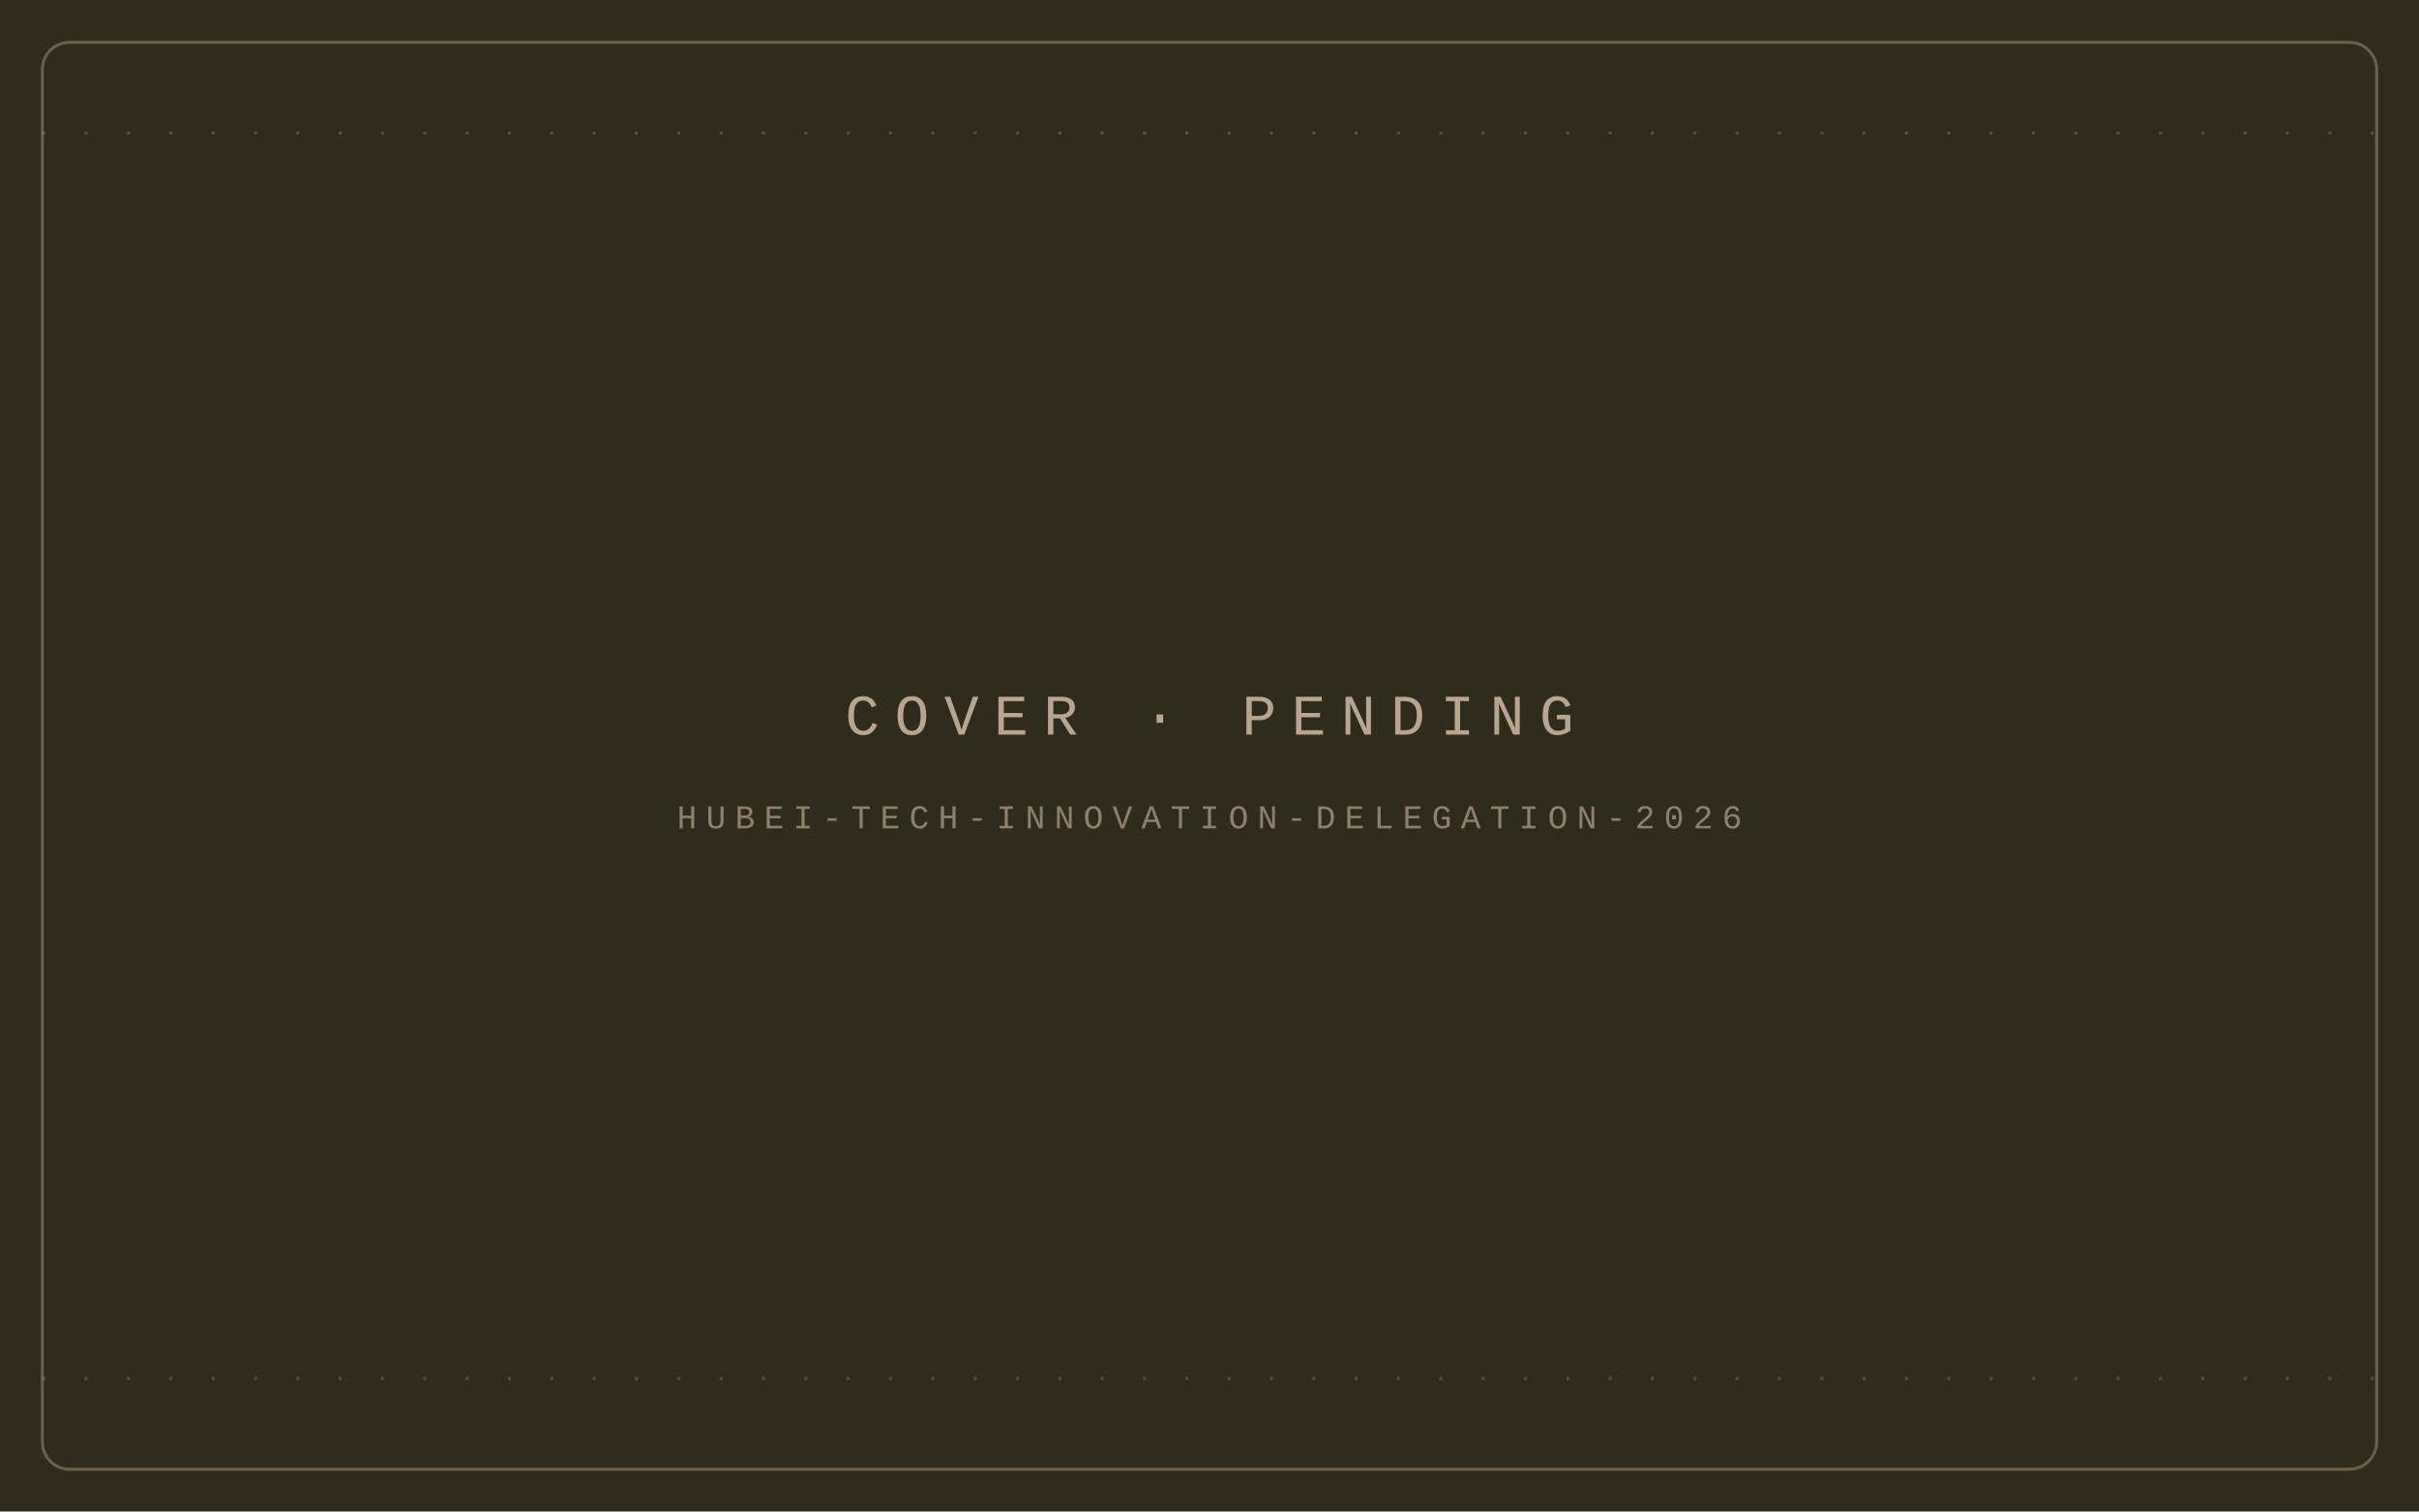
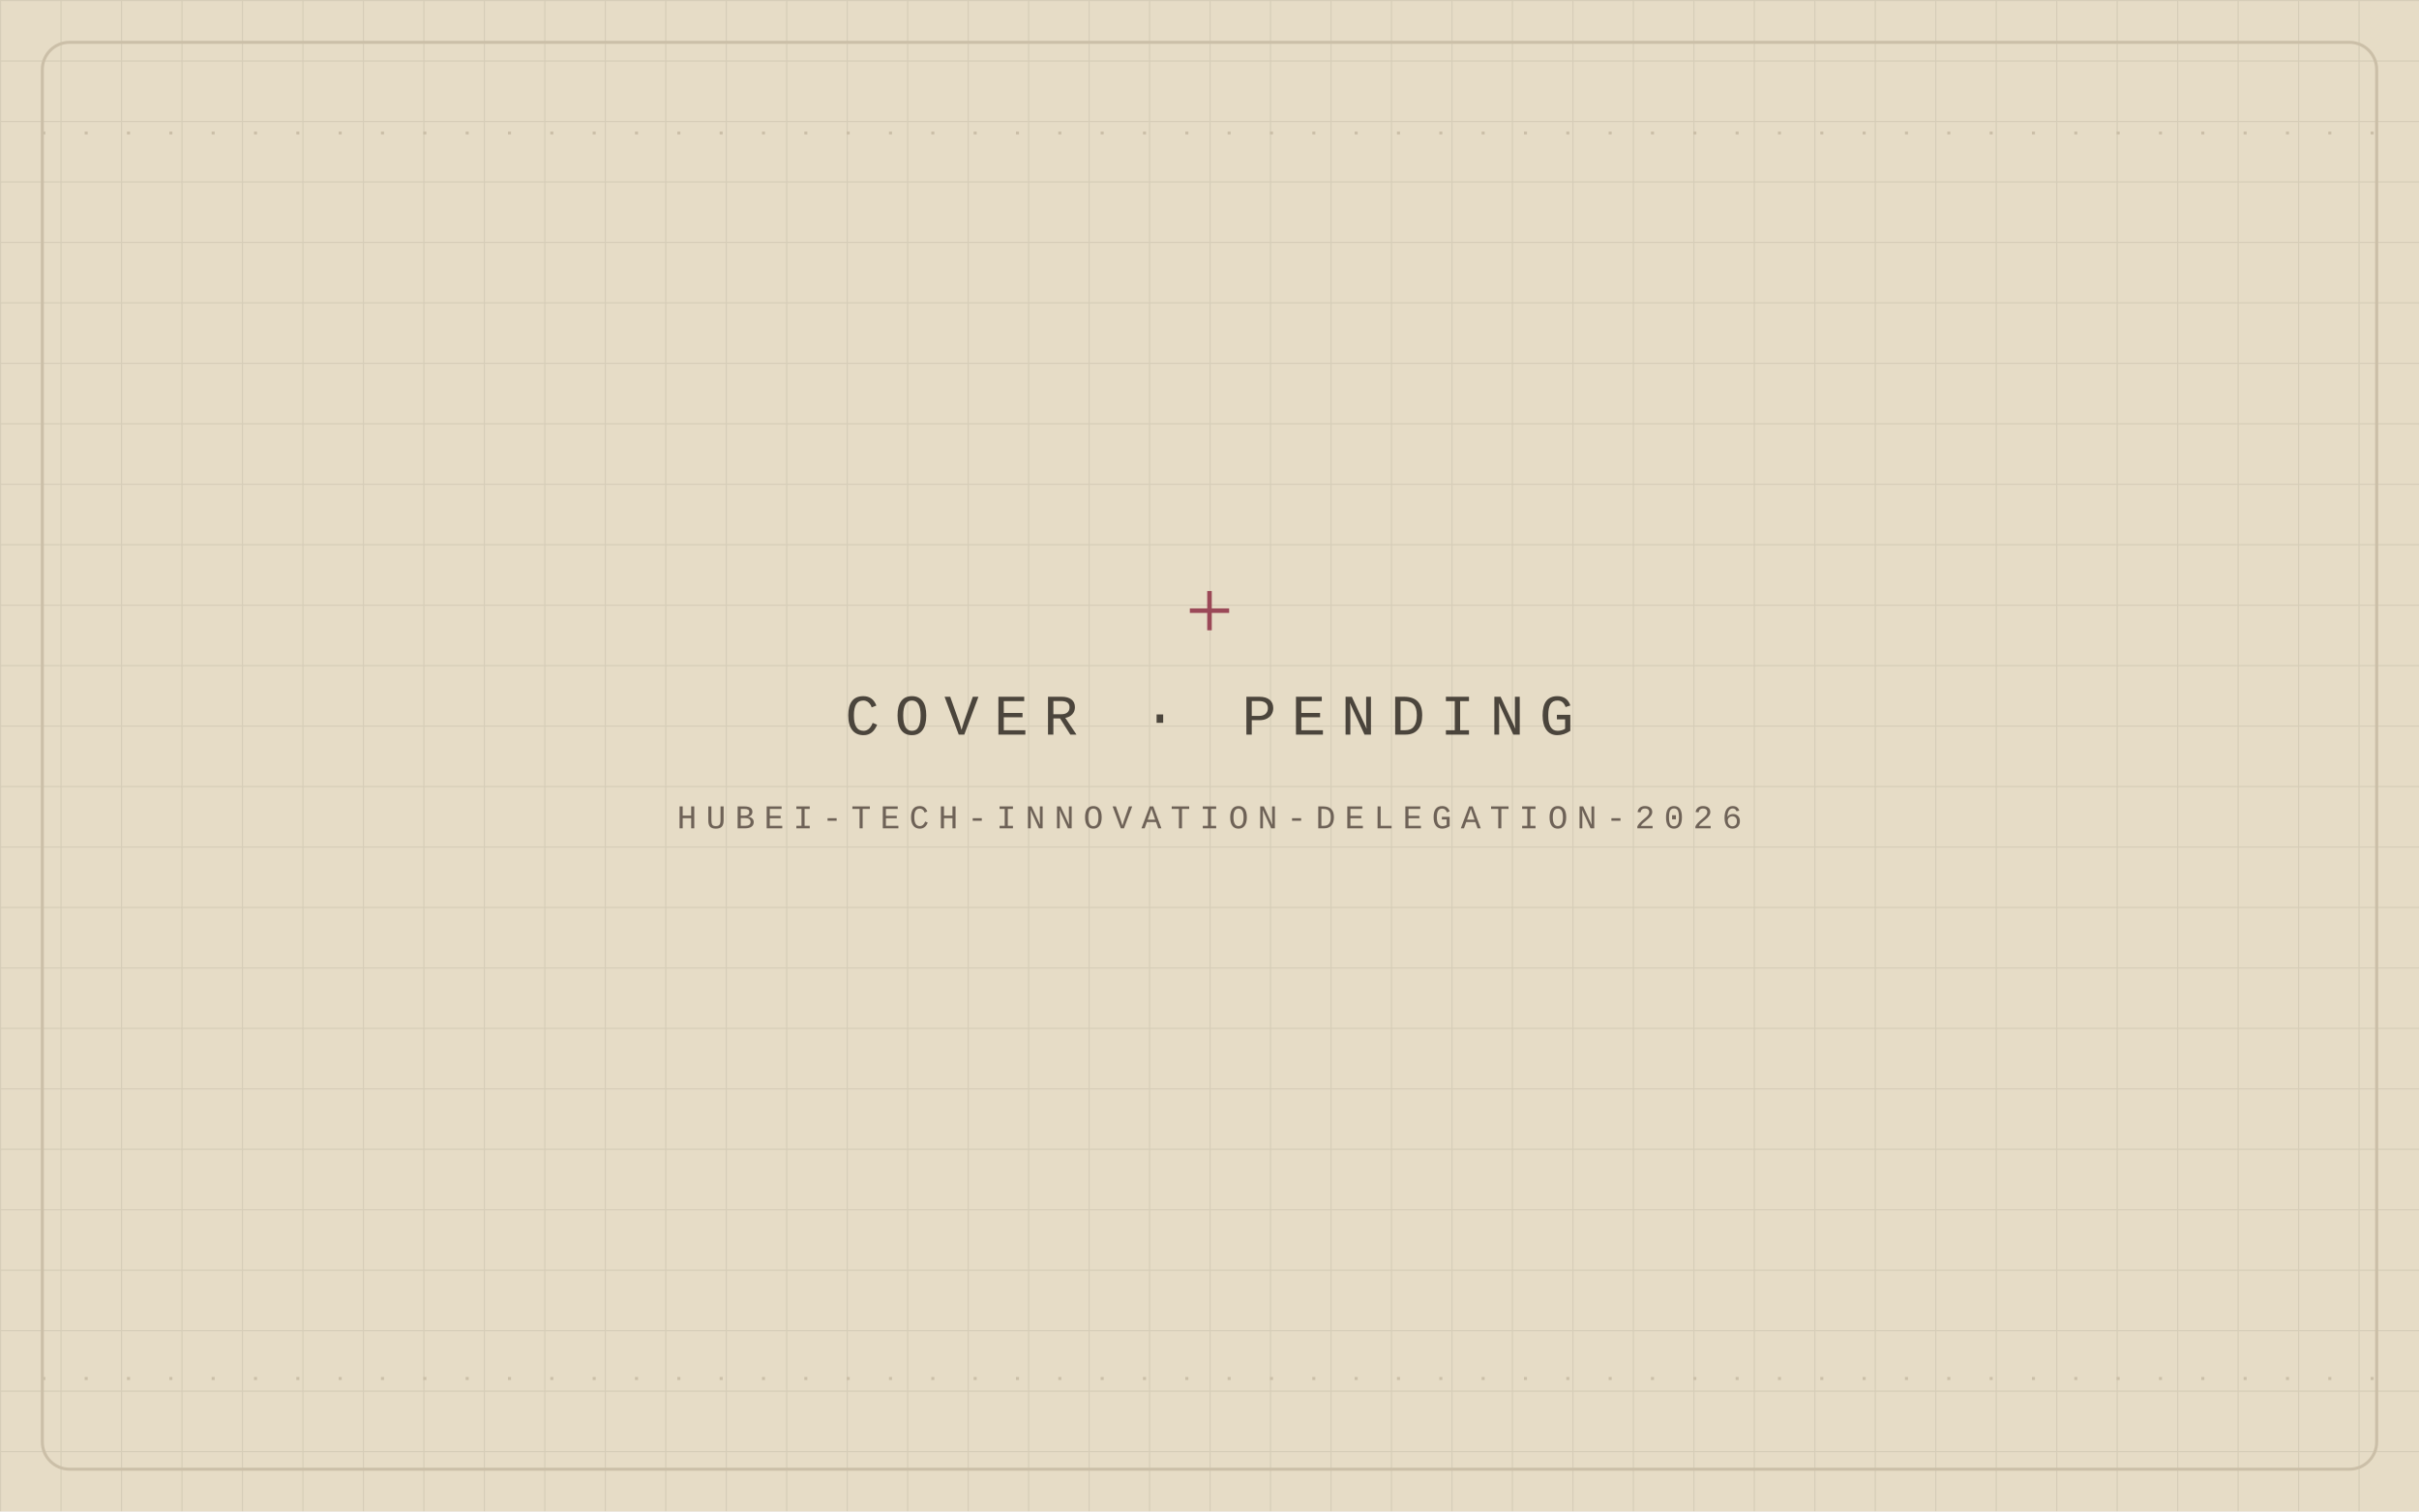
<svg xmlns="http://www.w3.org/2000/svg" width="1600" height="1000" viewBox="0 0 1600 1000" role="img" aria-label="Placeholder image">
-   <rect width="1600" height="1000" fill="#2f2c1e" />
-   <rect x="28" y="28" width="1544" height="944" fill="none" stroke="#a5937d" stroke-opacity="0.5" stroke-width="2" rx="18" />
-   <line x1="28" y1="88" x2="1572" y2="88" stroke="#a5937d" stroke-opacity="0.35" stroke-width="2" stroke-dasharray="2 26" />
-   <line x1="28" y1="912" x2="1572" y2="912" stroke="#a5937d" stroke-opacity="0.35" stroke-width="2" stroke-dasharray="2 26" />
-   <text x="800" y="486" text-anchor="middle" font-family="'IBM Plex Mono','Courier New',monospace" font-size="38" letter-spacing="10" fill="#b7a58f">COVER · PENDING</text>
-   <text x="800" y="548" text-anchor="middle" font-family="'IBM Plex Mono','Courier New',monospace" font-size="22" letter-spacing="6" fill="#b7a58f" fill-opacity="0.7">HUBEI-TECH-INNOVATION-DELEGATION-2026</text>
+   <defs>
+     <pattern id="ledger" width="40" height="40" patternUnits="userSpaceOnUse">
+       <path d="M40 0H0v40" fill="none" stroke="#2a241e" stroke-opacity="0.085" stroke-width="1.5" />
+     </pattern>
+   </defs>
+   <rect width="1600" height="1000" fill="#e6dcc6" />
+   <rect width="1600" height="1000" fill="url(#ledger)" />
+   <rect x="28" y="28" width="1544" height="944" fill="none" stroke="#cbbfa8" stroke-width="2" rx="18" />
+   <line x1="28" y1="88" x2="1572" y2="88" stroke="#cbbfa8" stroke-width="2" stroke-dasharray="2 26" />
+   <line x1="28" y1="912" x2="1572" y2="912" stroke="#cbbfa8" stroke-width="2" stroke-dasharray="2 26" />
+   <path d="M787 404h26M800 391v26" stroke="#8e2f45" stroke-opacity="0.85" stroke-width="3" />
+   <text x="800" y="486" text-anchor="middle" font-family="'IBM Plex Mono','Courier New',monospace" font-size="38" letter-spacing="10" fill="#2a241e" fill-opacity="0.82">COVER · PENDING</text>
+   <text x="800" y="548" text-anchor="middle" font-family="'IBM Plex Mono','Courier New',monospace" font-size="22" letter-spacing="6" fill="#6e6257">HUBEI-TECH-INNOVATION-DELEGATION-2026</text>
</svg>
